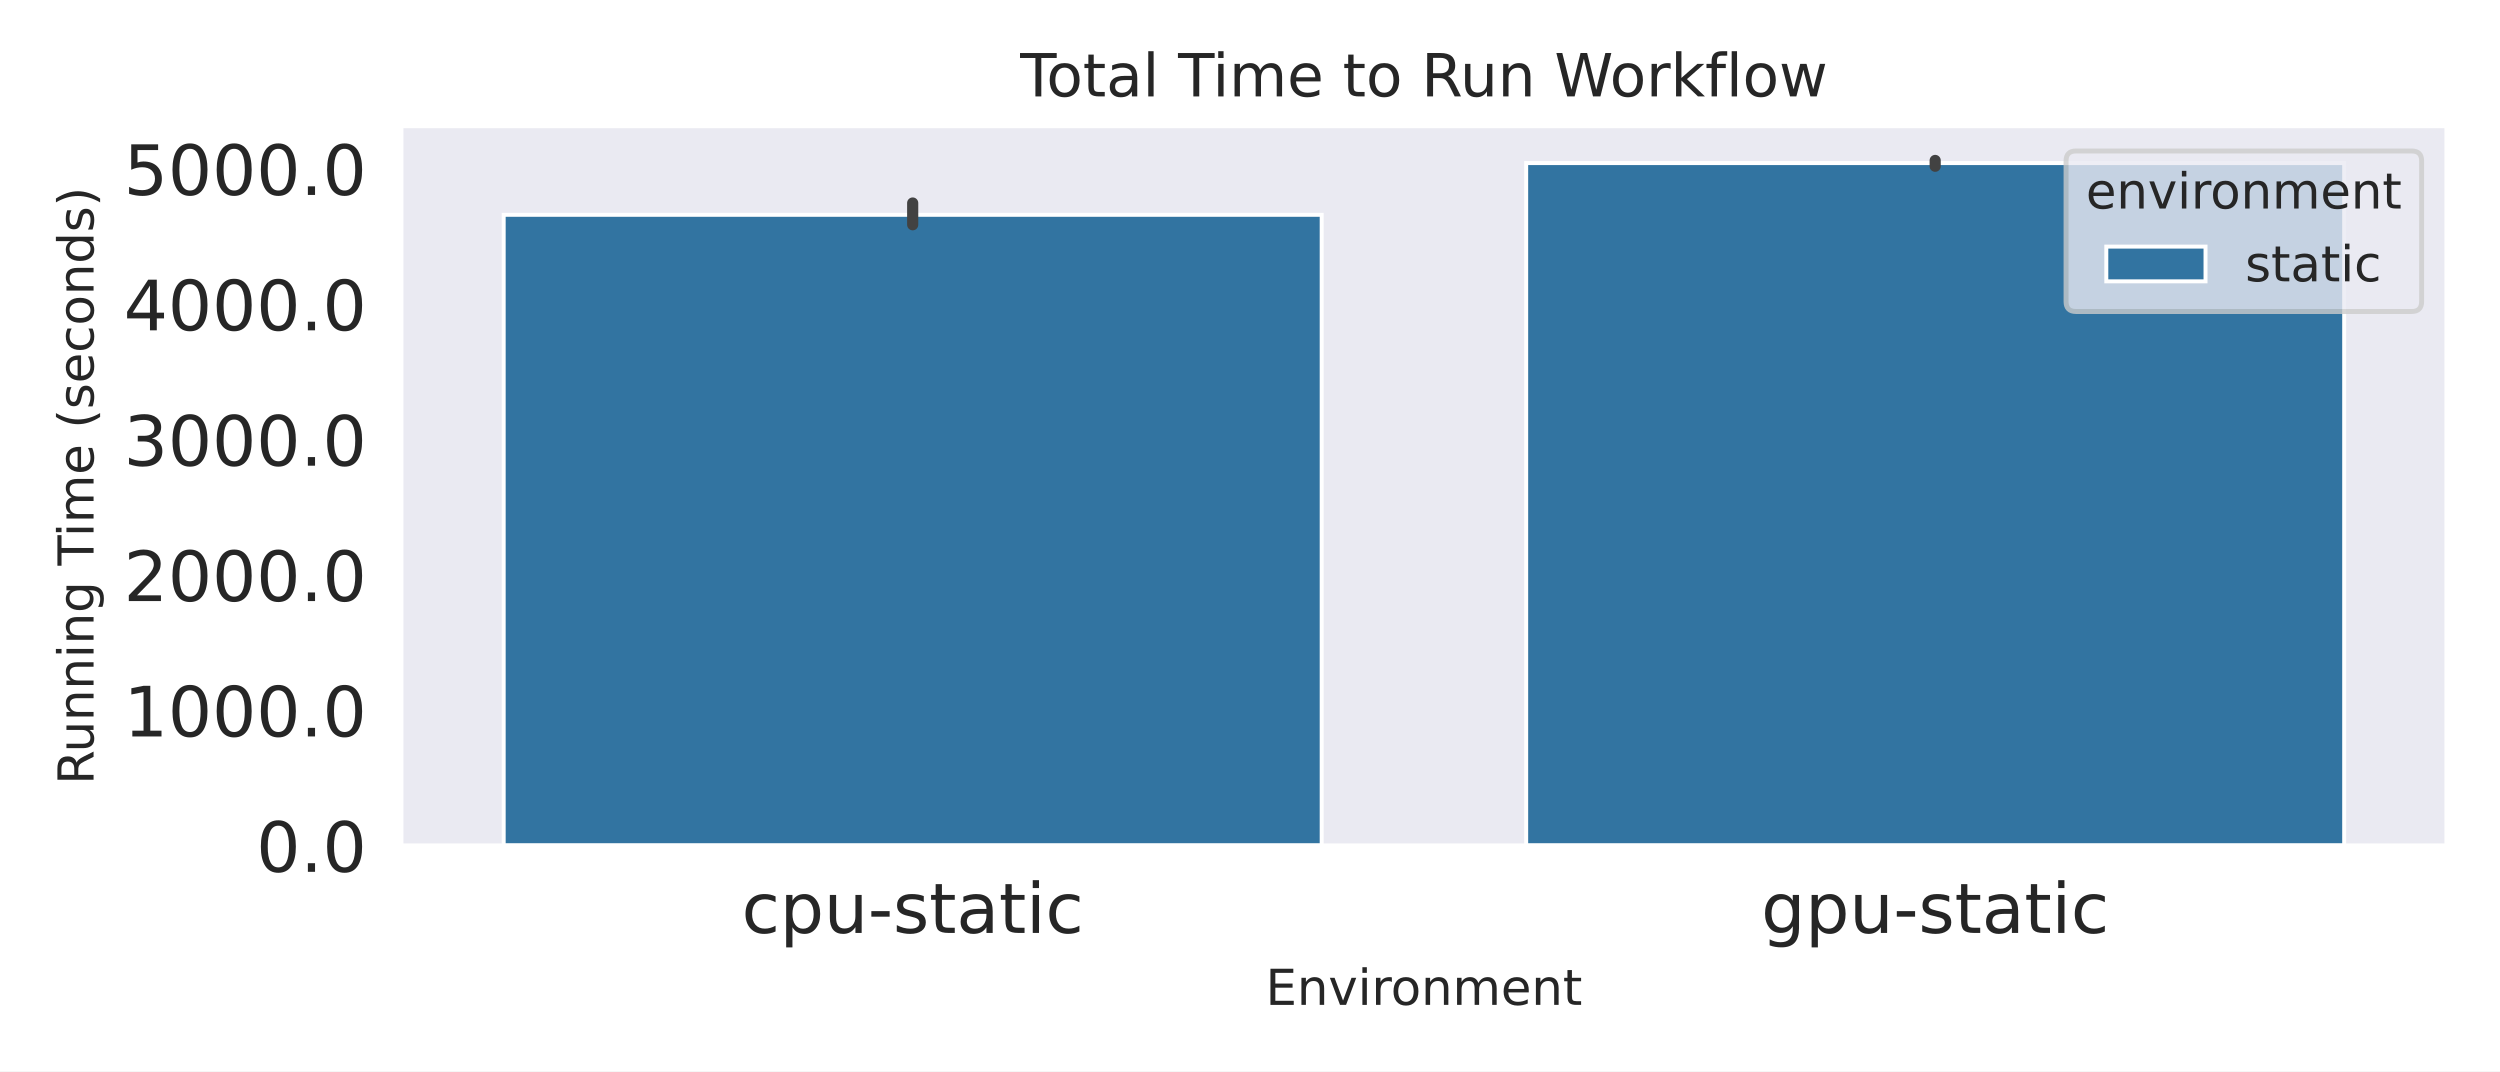
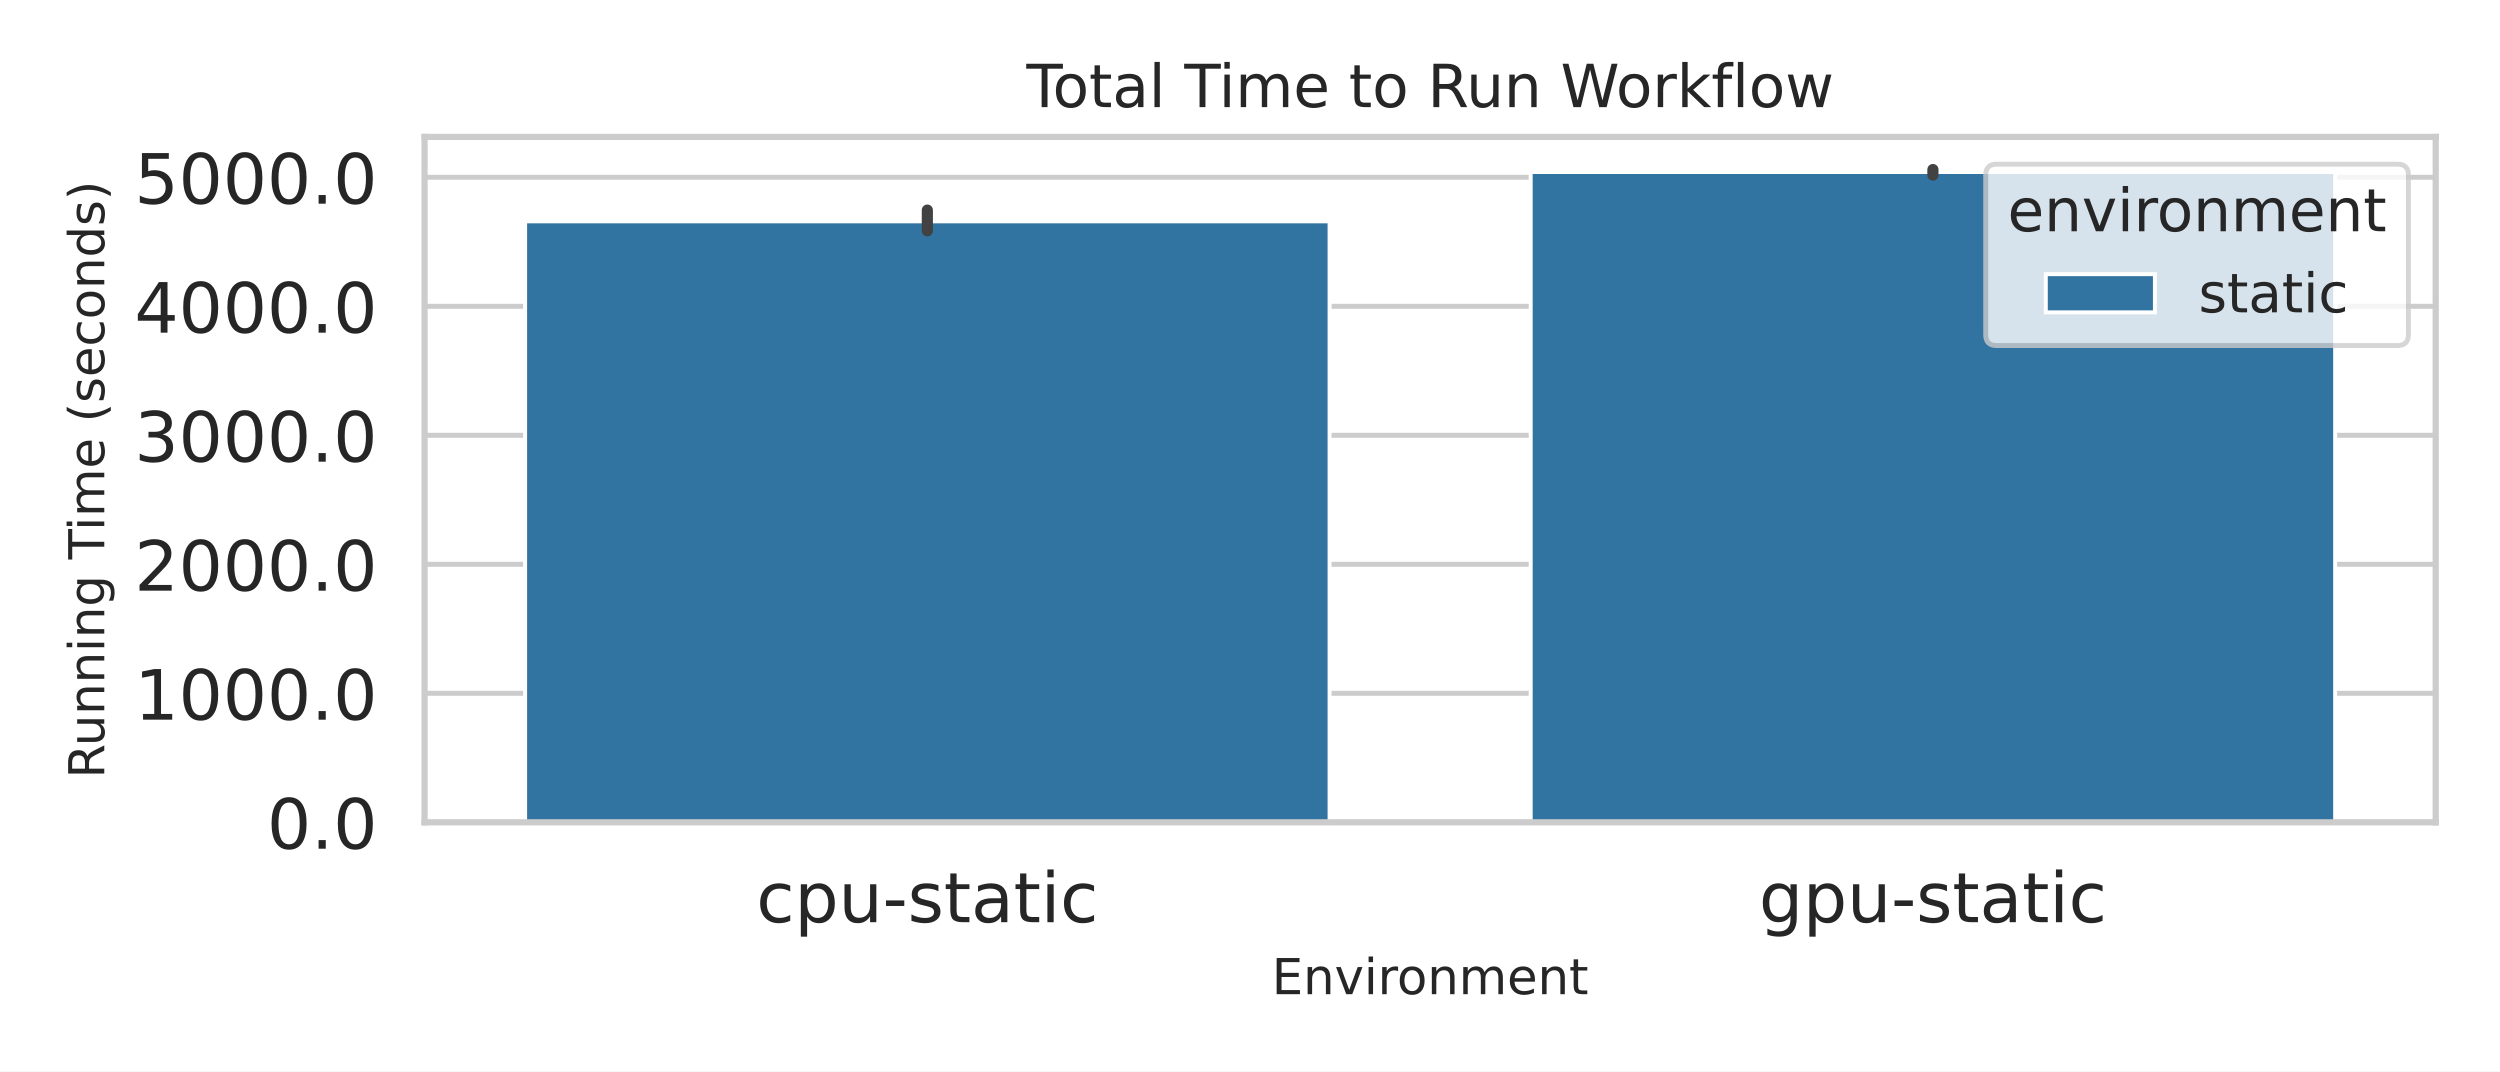
<svg xmlns="http://www.w3.org/2000/svg" xmlns:xlink="http://www.w3.org/1999/xlink" width="504pt" height="216pt" viewBox="0 0 504 216" version="1.1">
  <defs>
    <style type="text/css">*{stroke-linejoin: round; stroke-linecap: butt}</style>
  </defs>
  <g id="figure_1">
    <g id="patch_1">
      <path d="M 0 216  L 504 216  L 504 0  L 0 0  z " style="fill: #ffffff" />
    </g>
    <g id="axes_1">
      <g id="patch_2">
-         <path d="M 80.93 170.44  L 493.2 170.44  L 493.2 25.44  L 80.93 25.44  z " style="fill: #eaeaf2" />
+         <path d="M 85.59 165.78  L 491.04 165.78  L 491.04 27.6  L 85.59 27.6  z " style="fill: #ffffff" />
      </g>
      <g id="matplotlib.axis_1">
        <g id="xtick_1">
          <g id="text_1">
-             <g style="fill: #262626" transform="translate(149.5247 188.0778) scale(0.14 -0.14)">
+             <g style="fill: #262626" transform="translate(152.4797 185.9178) scale(0.14 -0.14)">
              <defs>
                <path id="DejaVuSans-63" d="M 3122 3366  L 3122 2828  Q 2878 2963 2633 3030  Q 2388 3097 2138 3097  Q 1578 3097 1268 2742  Q 959 2388 959 1747  Q 959 1106 1268 751  Q 1578 397 2138 397  Q 2388 397 2633 464  Q 2878 531 3122 666  L 3122 134  Q 2881 22 2623 -34  Q 2366 -91 2075 -91  Q 1284 -91 818 406  Q 353 903 353 1747  Q 353 2603 823 3093  Q 1294 3584 2113 3584  Q 2378 3584 2631 3529  Q 2884 3475 3122 3366  z " transform="scale(0.015625)" />
                <path id="DejaVuSans-70" d="M 1159 525  L 1159 -1331  L 581 -1331  L 581 3500  L 1159 3500  L 1159 2969  Q 1341 3281 1617 3432  Q 1894 3584 2278 3584  Q 2916 3584 3314 3078  Q 3713 2572 3713 1747  Q 3713 922 3314 415  Q 2916 -91 2278 -91  Q 1894 -91 1617 61  Q 1341 213 1159 525  z M 3116 1747  Q 3116 2381 2855 2742  Q 2594 3103 2138 3103  Q 1681 3103 1420 2742  Q 1159 2381 1159 1747  Q 1159 1113 1420 752  Q 1681 391 2138 391  Q 2594 391 2855 752  Q 3116 1113 3116 1747  z " transform="scale(0.015625)" />
                <path id="DejaVuSans-75" d="M 544 1381  L 544 3500  L 1119 3500  L 1119 1403  Q 1119 906 1312 657  Q 1506 409 1894 409  Q 2359 409 2629 706  Q 2900 1003 2900 1516  L 2900 3500  L 3475 3500  L 3475 0  L 2900 0  L 2900 538  Q 2691 219 2414 64  Q 2138 -91 1772 -91  Q 1169 -91 856 284  Q 544 659 544 1381  z M 1991 3584  L 1991 3584  z " transform="scale(0.015625)" />
                <path id="DejaVuSans-2d" d="M 313 2009  L 1997 2009  L 1997 1497  L 313 1497  L 313 2009  z " transform="scale(0.015625)" />
                <path id="DejaVuSans-73" d="M 2834 3397  L 2834 2853  Q 2591 2978 2328 3040  Q 2066 3103 1784 3103  Q 1356 3103 1142 2972  Q 928 2841 928 2578  Q 928 2378 1081 2264  Q 1234 2150 1697 2047  L 1894 2003  Q 2506 1872 2764 1633  Q 3022 1394 3022 966  Q 3022 478 2636 193  Q 2250 -91 1575 -91  Q 1294 -91 989 -36  Q 684 19 347 128  L 347 722  Q 666 556 975 473  Q 1284 391 1588 391  Q 1994 391 2212 530  Q 2431 669 2431 922  Q 2431 1156 2273 1281  Q 2116 1406 1581 1522  L 1381 1569  Q 847 1681 609 1914  Q 372 2147 372 2553  Q 372 3047 722 3315  Q 1072 3584 1716 3584  Q 2034 3584 2315 3537  Q 2597 3491 2834 3397  z " transform="scale(0.015625)" />
                <path id="DejaVuSans-74" d="M 1172 4494  L 1172 3500  L 2356 3500  L 2356 3053  L 1172 3053  L 1172 1153  Q 1172 725 1289 603  Q 1406 481 1766 481  L 2356 481  L 2356 0  L 1766 0  Q 1100 0 847 248  Q 594 497 594 1153  L 594 3053  L 172 3053  L 172 3500  L 594 3500  L 594 4494  L 1172 4494  z " transform="scale(0.015625)" />
                <path id="DejaVuSans-61" d="M 2194 1759  Q 1497 1759 1228 1600  Q 959 1441 959 1056  Q 959 750 1161 570  Q 1363 391 1709 391  Q 2188 391 2477 730  Q 2766 1069 2766 1631  L 2766 1759  L 2194 1759  z M 3341 1997  L 3341 0  L 2766 0  L 2766 531  Q 2569 213 2275 61  Q 1981 -91 1556 -91  Q 1019 -91 701 211  Q 384 513 384 1019  Q 384 1609 779 1909  Q 1175 2209 1959 2209  L 2766 2209  L 2766 2266  Q 2766 2663 2505 2880  Q 2244 3097 1772 3097  Q 1472 3097 1187 3025  Q 903 2953 641 2809  L 641 3341  Q 956 3463 1253 3523  Q 1550 3584 1831 3584  Q 2591 3584 2966 3190  Q 3341 2797 3341 1997  z " transform="scale(0.015625)" />
                <path id="DejaVuSans-69" d="M 603 3500  L 1178 3500  L 1178 0  L 603 0  L 603 3500  z M 603 4863  L 1178 4863  L 1178 4134  L 603 4134  L 603 4863  z " transform="scale(0.015625)" />
              </defs>
              <use xlink:href="#DejaVuSans-63" />
              <use xlink:href="#DejaVuSans-70" x="54.98" />
              <use xlink:href="#DejaVuSans-75" x="118.457" />
              <use xlink:href="#DejaVuSans-2d" x="181.836" />
              <use xlink:href="#DejaVuSans-73" x="217.92" />
              <use xlink:href="#DejaVuSans-74" x="270.02" />
              <use xlink:href="#DejaVuSans-61" x="309.229" />
              <use xlink:href="#DejaVuSans-74" x="370.508" />
              <use xlink:href="#DejaVuSans-69" x="409.717" />
              <use xlink:href="#DejaVuSans-63" x="437.5" />
            </g>
          </g>
        </g>
        <g id="xtick_2">
          <g id="text_2">
-             <g style="fill: #262626" transform="translate(355.0647 188.0778) scale(0.14 -0.14)">
+             <g style="fill: #262626" transform="translate(354.6097 185.9178) scale(0.14 -0.14)">
              <defs>
                <path id="DejaVuSans-67" d="M 2906 1791  Q 2906 2416 2648 2759  Q 2391 3103 1925 3103  Q 1463 3103 1205 2759  Q 947 2416 947 1791  Q 947 1169 1205 825  Q 1463 481 1925 481  Q 2391 481 2648 825  Q 2906 1169 2906 1791  z M 3481 434  Q 3481 -459 3084 -895  Q 2688 -1331 1869 -1331  Q 1566 -1331 1297 -1286  Q 1028 -1241 775 -1147  L 775 -588  Q 1028 -725 1275 -790  Q 1522 -856 1778 -856  Q 2344 -856 2625 -561  Q 2906 -266 2906 331  L 2906 616  Q 2728 306 2450 153  Q 2172 0 1784 0  Q 1141 0 747 490  Q 353 981 353 1791  Q 353 2603 747 3093  Q 1141 3584 1784 3584  Q 2172 3584 2450 3431  Q 2728 3278 2906 2969  L 2906 3500  L 3481 3500  L 3481 434  z " transform="scale(0.015625)" />
              </defs>
              <use xlink:href="#DejaVuSans-67" />
              <use xlink:href="#DejaVuSans-70" x="63.477" />
              <use xlink:href="#DejaVuSans-75" x="126.953" />
              <use xlink:href="#DejaVuSans-2d" x="190.332" />
              <use xlink:href="#DejaVuSans-73" x="226.416" />
              <use xlink:href="#DejaVuSans-74" x="278.516" />
              <use xlink:href="#DejaVuSans-61" x="317.725" />
              <use xlink:href="#DejaVuSans-74" x="379.004" />
              <use xlink:href="#DejaVuSans-69" x="418.213" />
              <use xlink:href="#DejaVuSans-63" x="445.996" />
            </g>
          </g>
        </g>
        <g id="text_3">
-           <g style="fill: #262626" transform="translate(255.1416 202.5878) scale(0.1 -0.1)">
+           <g style="fill: #262626" transform="translate(256.3916 200.4278) scale(0.1 -0.1)">
            <defs>
              <path id="DejaVuSans-45" d="M 628 4666  L 3578 4666  L 3578 4134  L 1259 4134  L 1259 2753  L 3481 2753  L 3481 2222  L 1259 2222  L 1259 531  L 3634 531  L 3634 0  L 628 0  L 628 4666  z " transform="scale(0.015625)" />
              <path id="DejaVuSans-6e" d="M 3513 2113  L 3513 0  L 2938 0  L 2938 2094  Q 2938 2591 2744 2837  Q 2550 3084 2163 3084  Q 1697 3084 1428 2787  Q 1159 2491 1159 1978  L 1159 0  L 581 0  L 581 3500  L 1159 3500  L 1159 2956  Q 1366 3272 1645 3428  Q 1925 3584 2291 3584  Q 2894 3584 3203 3211  Q 3513 2838 3513 2113  z " transform="scale(0.015625)" />
              <path id="DejaVuSans-76" d="M 191 3500  L 800 3500  L 1894 563  L 2988 3500  L 3597 3500  L 2284 0  L 1503 0  L 191 3500  z " transform="scale(0.015625)" />
              <path id="DejaVuSans-72" d="M 2631 2963  Q 2534 3019 2420 3045  Q 2306 3072 2169 3072  Q 1681 3072 1420 2755  Q 1159 2438 1159 1844  L 1159 0  L 581 0  L 581 3500  L 1159 3500  L 1159 2956  Q 1341 3275 1631 3429  Q 1922 3584 2338 3584  Q 2397 3584 2469 3576  Q 2541 3569 2628 3553  L 2631 2963  z " transform="scale(0.015625)" />
              <path id="DejaVuSans-6f" d="M 1959 3097  Q 1497 3097 1228 2736  Q 959 2375 959 1747  Q 959 1119 1226 758  Q 1494 397 1959 397  Q 2419 397 2687 759  Q 2956 1122 2956 1747  Q 2956 2369 2687 2733  Q 2419 3097 1959 3097  z M 1959 3584  Q 2709 3584 3137 3096  Q 3566 2609 3566 1747  Q 3566 888 3137 398  Q 2709 -91 1959 -91  Q 1206 -91 779 398  Q 353 888 353 1747  Q 353 2609 779 3096  Q 1206 3584 1959 3584  z " transform="scale(0.015625)" />
              <path id="DejaVuSans-6d" d="M 3328 2828  Q 3544 3216 3844 3400  Q 4144 3584 4550 3584  Q 5097 3584 5394 3201  Q 5691 2819 5691 2113  L 5691 0  L 5113 0  L 5113 2094  Q 5113 2597 4934 2840  Q 4756 3084 4391 3084  Q 3944 3084 3684 2787  Q 3425 2491 3425 1978  L 3425 0  L 2847 0  L 2847 2094  Q 2847 2600 2669 2842  Q 2491 3084 2119 3084  Q 1678 3084 1418 2786  Q 1159 2488 1159 1978  L 1159 0  L 581 0  L 581 3500  L 1159 3500  L 1159 2956  Q 1356 3278 1631 3431  Q 1906 3584 2284 3584  Q 2666 3584 2933 3390  Q 3200 3197 3328 2828  z " transform="scale(0.015625)" />
              <path id="DejaVuSans-65" d="M 3597 1894  L 3597 1613  L 953 1613  Q 991 1019 1311 708  Q 1631 397 2203 397  Q 2534 397 2845 478  Q 3156 559 3463 722  L 3463 178  Q 3153 47 2828 -22  Q 2503 -91 2169 -91  Q 1331 -91 842 396  Q 353 884 353 1716  Q 353 2575 817 3079  Q 1281 3584 2069 3584  Q 2775 3584 3186 3129  Q 3597 2675 3597 1894  z M 3022 2063  Q 3016 2534 2758 2815  Q 2500 3097 2075 3097  Q 1594 3097 1305 2825  Q 1016 2553 972 2059  L 3022 2063  z " transform="scale(0.015625)" />
            </defs>
            <use xlink:href="#DejaVuSans-45" />
            <use xlink:href="#DejaVuSans-6e" x="63.184" />
            <use xlink:href="#DejaVuSans-76" x="126.562" />
            <use xlink:href="#DejaVuSans-69" x="185.742" />
            <use xlink:href="#DejaVuSans-72" x="213.525" />
            <use xlink:href="#DejaVuSans-6f" x="252.389" />
            <use xlink:href="#DejaVuSans-6e" x="313.57" />
            <use xlink:href="#DejaVuSans-6d" x="376.949" />
            <use xlink:href="#DejaVuSans-65" x="474.361" />
            <use xlink:href="#DejaVuSans-6e" x="535.885" />
            <use xlink:href="#DejaVuSans-74" x="599.264" />
          </g>
        </g>
      </g>
      <g id="matplotlib.axis_2">
        <g id="ytick_1">
+           <g id="line2d_1">
+             <path d="M 85.59 165.78  L 491.04 165.78  " clip-path="url(#pd3ed381f10)" style="fill: none; stroke: #cccccc; stroke-linecap: round" />
+           </g>
          <g id="text_4">
-             <g style="fill: #262626" transform="translate(51.66562 175.7589) scale(0.14 -0.14)">
+             <g style="fill: #262626" transform="translate(53.82563 171.0989) scale(0.14 -0.14)">
              <defs>
                <path id="DejaVuSans-30" d="M 2034 4250  Q 1547 4250 1301 3770  Q 1056 3291 1056 2328  Q 1056 1369 1301 889  Q 1547 409 2034 409  Q 2525 409 2770 889  Q 3016 1369 3016 2328  Q 3016 3291 2770 3770  Q 2525 4250 2034 4250  z M 2034 4750  Q 2819 4750 3233 4129  Q 3647 3509 3647 2328  Q 3647 1150 3233 529  Q 2819 -91 2034 -91  Q 1250 -91 836 529  Q 422 1150 422 2328  Q 422 3509 836 4129  Q 1250 4750 2034 4750  z " transform="scale(0.015625)" />
                <path id="DejaVuSans-2e" d="M 684 794  L 1344 794  L 1344 0  L 684 0  L 684 794  z " transform="scale(0.015625)" />
              </defs>
              <use xlink:href="#DejaVuSans-30" />
              <use xlink:href="#DejaVuSans-2e" x="63.623" />
              <use xlink:href="#DejaVuSans-30" x="95.41" />
            </g>
          </g>
        </g>
        <g id="ytick_2">
+           <g id="line2d_2">
+             <path d="M 85.59 139.772  L 491.04 139.772  " clip-path="url(#pd3ed381f10)" style="fill: none; stroke: #cccccc; stroke-linecap: round" />
+           </g>
          <g id="text_5">
-             <g style="fill: #262626" transform="translate(24.94312 148.4672) scale(0.14 -0.14)">
+             <g style="fill: #262626" transform="translate(27.10312 145.0909) scale(0.14 -0.14)">
              <defs>
                <path id="DejaVuSans-31" d="M 794 531  L 1825 531  L 1825 4091  L 703 3866  L 703 4441  L 1819 4666  L 2450 4666  L 2450 531  L 3481 531  L 3481 0  L 794 0  L 794 531  z " transform="scale(0.015625)" />
              </defs>
              <use xlink:href="#DejaVuSans-31" />
              <use xlink:href="#DejaVuSans-30" x="63.623" />
              <use xlink:href="#DejaVuSans-30" x="127.246" />
              <use xlink:href="#DejaVuSans-30" x="190.869" />
              <use xlink:href="#DejaVuSans-2e" x="254.492" />
              <use xlink:href="#DejaVuSans-30" x="286.279" />
            </g>
          </g>
        </g>
        <g id="ytick_3">
+           <g id="line2d_3">
+             <path d="M 85.59 113.764  L 491.04 113.764  " clip-path="url(#pd3ed381f10)" style="fill: none; stroke: #cccccc; stroke-linecap: round" />
+           </g>
          <g id="text_6">
-             <g style="fill: #262626" transform="translate(24.94312 121.1755) scale(0.14 -0.14)">
+             <g style="fill: #262626" transform="translate(27.10312 119.0828) scale(0.14 -0.14)">
              <defs>
                <path id="DejaVuSans-32" d="M 1228 531  L 3431 531  L 3431 0  L 469 0  L 469 531  Q 828 903 1448 1529  Q 2069 2156 2228 2338  Q 2531 2678 2651 2914  Q 2772 3150 2772 3378  Q 2772 3750 2511 3984  Q 2250 4219 1831 4219  Q 1534 4219 1204 4116  Q 875 4013 500 3803  L 500 4441  Q 881 4594 1212 4672  Q 1544 4750 1819 4750  Q 2544 4750 2975 4387  Q 3406 4025 3406 3419  Q 3406 3131 3298 2873  Q 3191 2616 2906 2266  Q 2828 2175 2409 1742  Q 1991 1309 1228 531  z " transform="scale(0.015625)" />
              </defs>
              <use xlink:href="#DejaVuSans-32" />
              <use xlink:href="#DejaVuSans-30" x="63.623" />
              <use xlink:href="#DejaVuSans-30" x="127.246" />
              <use xlink:href="#DejaVuSans-30" x="190.869" />
              <use xlink:href="#DejaVuSans-2e" x="254.492" />
              <use xlink:href="#DejaVuSans-30" x="286.279" />
            </g>
          </g>
        </g>
        <g id="ytick_4">
+           <g id="line2d_4">
+             <path d="M 85.59 87.756  L 491.04 87.756  " clip-path="url(#pd3ed381f10)" style="fill: none; stroke: #cccccc; stroke-linecap: round" />
+           </g>
          <g id="text_7">
-             <g style="fill: #262626" transform="translate(24.94312 93.88382) scale(0.14 -0.14)">
+             <g style="fill: #262626" transform="translate(27.10312 93.07477) scale(0.14 -0.14)">
              <defs>
                <path id="DejaVuSans-33" d="M 2597 2516  Q 3050 2419 3304 2112  Q 3559 1806 3559 1356  Q 3559 666 3084 287  Q 2609 -91 1734 -91  Q 1441 -91 1130 -33  Q 819 25 488 141  L 488 750  Q 750 597 1062 519  Q 1375 441 1716 441  Q 2309 441 2620 675  Q 2931 909 2931 1356  Q 2931 1769 2642 2001  Q 2353 2234 1838 2234  L 1294 2234  L 1294 2753  L 1863 2753  Q 2328 2753 2575 2939  Q 2822 3125 2822 3475  Q 2822 3834 2567 4026  Q 2313 4219 1838 4219  Q 1578 4219 1281 4162  Q 984 4106 628 3988  L 628 4550  Q 988 4650 1302 4700  Q 1616 4750 1894 4750  Q 2613 4750 3031 4423  Q 3450 4097 3450 3541  Q 3450 3153 3228 2886  Q 3006 2619 2597 2516  z " transform="scale(0.015625)" />
              </defs>
              <use xlink:href="#DejaVuSans-33" />
              <use xlink:href="#DejaVuSans-30" x="63.623" />
              <use xlink:href="#DejaVuSans-30" x="127.246" />
              <use xlink:href="#DejaVuSans-30" x="190.869" />
              <use xlink:href="#DejaVuSans-2e" x="254.492" />
              <use xlink:href="#DejaVuSans-30" x="286.279" />
            </g>
          </g>
        </g>
        <g id="ytick_5">
+           <g id="line2d_5">
+             <path d="M 85.59 61.748  L 491.04 61.748  " clip-path="url(#pd3ed381f10)" style="fill: none; stroke: #cccccc; stroke-linecap: round" />
+           </g>
          <g id="text_8">
-             <g style="fill: #262626" transform="translate(24.94312 66.59212) scale(0.14 -0.14)">
+             <g style="fill: #262626" transform="translate(27.10312 67.06673) scale(0.14 -0.14)">
              <defs>
                <path id="DejaVuSans-34" d="M 2419 4116  L 825 1625  L 2419 1625  L 2419 4116  z M 2253 4666  L 3047 4666  L 3047 1625  L 3713 1625  L 3713 1100  L 3047 1100  L 3047 0  L 2419 0  L 2419 1100  L 313 1100  L 313 1709  L 2253 4666  z " transform="scale(0.015625)" />
              </defs>
              <use xlink:href="#DejaVuSans-34" />
              <use xlink:href="#DejaVuSans-30" x="63.623" />
              <use xlink:href="#DejaVuSans-30" x="127.246" />
              <use xlink:href="#DejaVuSans-30" x="190.869" />
              <use xlink:href="#DejaVuSans-2e" x="254.492" />
              <use xlink:href="#DejaVuSans-30" x="286.279" />
            </g>
          </g>
        </g>
        <g id="ytick_6">
+           <g id="line2d_6">
+             <path d="M 85.59 35.74  L 491.04 35.74  " clip-path="url(#pd3ed381f10)" style="fill: none; stroke: #cccccc; stroke-linecap: round" />
+           </g>
          <g id="text_9">
-             <g style="fill: #262626" transform="translate(24.94312 39.30043) scale(0.14 -0.14)">
+             <g style="fill: #262626" transform="translate(27.10312 41.05868) scale(0.14 -0.14)">
              <defs>
                <path id="DejaVuSans-35" d="M 691 4666  L 3169 4666  L 3169 4134  L 1269 4134  L 1269 2991  Q 1406 3038 1543 3061  Q 1681 3084 1819 3084  Q 2600 3084 3056 2656  Q 3513 2228 3513 1497  Q 3513 744 3044 326  Q 2575 -91 1722 -91  Q 1428 -91 1123 -41  Q 819 9 494 109  L 494 744  Q 775 591 1075 516  Q 1375 441 1709 441  Q 2250 441 2565 725  Q 2881 1009 2881 1497  Q 2881 1984 2565 2268  Q 2250 2553 1709 2553  Q 1456 2553 1204 2497  Q 953 2441 691 2322  L 691 4666  z " transform="scale(0.015625)" />
              </defs>
              <use xlink:href="#DejaVuSans-35" />
              <use xlink:href="#DejaVuSans-30" x="63.623" />
              <use xlink:href="#DejaVuSans-30" x="127.246" />
              <use xlink:href="#DejaVuSans-30" x="190.869" />
              <use xlink:href="#DejaVuSans-2e" x="254.492" />
              <use xlink:href="#DejaVuSans-30" x="286.279" />
            </g>
          </g>
        </g>
        <g id="text_10">
-           <g style="fill: #262626" transform="translate(18.86344 158.1783) rotate(-90) scale(0.1 -0.1)">
+           <g style="fill: #262626" transform="translate(21.02344 156.9283) rotate(-90) scale(0.1 -0.1)">
            <defs>
              <path id="DejaVuSans-52" d="M 2841 2188  Q 3044 2119 3236 1894  Q 3428 1669 3622 1275  L 4263 0  L 3584 0  L 2988 1197  Q 2756 1666 2539 1819  Q 2322 1972 1947 1972  L 1259 1972  L 1259 0  L 628 0  L 628 4666  L 2053 4666  Q 2853 4666 3247 4331  Q 3641 3997 3641 3322  Q 3641 2881 3436 2590  Q 3231 2300 2841 2188  z M 1259 4147  L 1259 2491  L 2053 2491  Q 2509 2491 2742 2702  Q 2975 2913 2975 3322  Q 2975 3731 2742 3939  Q 2509 4147 2053 4147  L 1259 4147  z " transform="scale(0.015625)" />
              <path id="DejaVuSans-20" transform="scale(0.015625)" />
              <path id="DejaVuSans-54" d="M -19 4666  L 3928 4666  L 3928 4134  L 2272 4134  L 2272 0  L 1638 0  L 1638 4134  L -19 4134  L -19 4666  z " transform="scale(0.015625)" />
              <path id="DejaVuSans-28" d="M 1984 4856  Q 1566 4138 1362 3434  Q 1159 2731 1159 2009  Q 1159 1288 1364 580  Q 1569 -128 1984 -844  L 1484 -844  Q 1016 -109 783 600  Q 550 1309 550 2009  Q 550 2706 781 3412  Q 1013 4119 1484 4856  L 1984 4856  z " transform="scale(0.015625)" />
              <path id="DejaVuSans-64" d="M 2906 2969  L 2906 4863  L 3481 4863  L 3481 0  L 2906 0  L 2906 525  Q 2725 213 2448 61  Q 2172 -91 1784 -91  Q 1150 -91 751 415  Q 353 922 353 1747  Q 353 2572 751 3078  Q 1150 3584 1784 3584  Q 2172 3584 2448 3432  Q 2725 3281 2906 2969  z M 947 1747  Q 947 1113 1208 752  Q 1469 391 1925 391  Q 2381 391 2643 752  Q 2906 1113 2906 1747  Q 2906 2381 2643 2742  Q 2381 3103 1925 3103  Q 1469 3103 1208 2742  Q 947 2381 947 1747  z " transform="scale(0.015625)" />
              <path id="DejaVuSans-29" d="M 513 4856  L 1013 4856  Q 1481 4119 1714 3412  Q 1947 2706 1947 2009  Q 1947 1309 1714 600  Q 1481 -109 1013 -844  L 513 -844  Q 928 -128 1133 580  Q 1338 1288 1338 2009  Q 1338 2731 1133 3434  Q 928 4138 513 4856  z " transform="scale(0.015625)" />
            </defs>
            <use xlink:href="#DejaVuSans-52" />
            <use xlink:href="#DejaVuSans-75" x="64.982" />
            <use xlink:href="#DejaVuSans-6e" x="128.361" />
            <use xlink:href="#DejaVuSans-6e" x="191.74" />
            <use xlink:href="#DejaVuSans-69" x="255.119" />
            <use xlink:href="#DejaVuSans-6e" x="282.902" />
            <use xlink:href="#DejaVuSans-67" x="346.281" />
            <use xlink:href="#DejaVuSans-20" x="409.758" />
            <use xlink:href="#DejaVuSans-54" x="441.545" />
            <use xlink:href="#DejaVuSans-69" x="499.504" />
            <use xlink:href="#DejaVuSans-6d" x="527.287" />
            <use xlink:href="#DejaVuSans-65" x="624.699" />
            <use xlink:href="#DejaVuSans-20" x="686.223" />
            <use xlink:href="#DejaVuSans-28" x="718.01" />
            <use xlink:href="#DejaVuSans-73" x="757.023" />
            <use xlink:href="#DejaVuSans-65" x="809.123" />
            <use xlink:href="#DejaVuSans-63" x="870.646" />
            <use xlink:href="#DejaVuSans-6f" x="925.627" />
            <use xlink:href="#DejaVuSans-6e" x="986.809" />
            <use xlink:href="#DejaVuSans-64" x="1050.188" />
            <use xlink:href="#DejaVuSans-73" x="1113.664" />
            <use xlink:href="#DejaVuSans-29" x="1165.764" />
          </g>
        </g>
      </g>
      <g id="patch_3">
-         <path d="M 101.543 170.44  L 266.452 170.44  L 266.452 43.311  L 101.543 43.311  z " clip-path="url(#pcdd835cfb2)" style="fill: #3274a1; stroke: #ffffff; stroke-width: 0.8; stroke-linejoin: miter" />
+         <path d="M 105.862 165.78  L 268.043 165.78  L 268.043 44.63  L 105.862 44.63  z " clip-path="url(#pd3ed381f10)" style="fill: #3274a1; stroke: #ffffff; stroke-width: 0.8; stroke-linejoin: miter" />
      </g>
      <g id="patch_4">
-         <path d="M 307.678 170.44  L 472.587 170.44  L 472.587 32.874  L 307.678 32.874  z " clip-path="url(#pcdd835cfb2)" style="fill: #3274a1; stroke: #ffffff; stroke-width: 0.8; stroke-linejoin: miter" />
+         <path d="M 308.587 165.78  L 470.767 165.78  L 470.767 34.684  L 308.587 34.684  z " clip-path="url(#pd3ed381f10)" style="fill: #3274a1; stroke: #ffffff; stroke-width: 0.8; stroke-linejoin: miter" />
      </g>
      <g id="patch_5">
-         <path d="M 183.998 170.44  L 183.998 170.44  L 183.998 170.44  L 183.998 170.44  z " clip-path="url(#pcdd835cfb2)" style="fill: #3274a1; stroke: #ffffff; stroke-width: 0.8; stroke-linejoin: miter" />
-       </g>
-       <g id="line2d_1">
-         <path d="M 183.998 45.311  L 183.998 40.927  " clip-path="url(#pcdd835cfb2)" style="fill: none; stroke: #424242; stroke-width: 2.25; stroke-linecap: round" />
-       </g>
-       <g id="line2d_2">
-         <path d="M 390.132 33.517  L 390.132 32.345  " clip-path="url(#pcdd835cfb2)" style="fill: none; stroke: #424242; stroke-width: 2.25; stroke-linecap: round" />
+         <path d="M 186.952 165.78  L 186.952 165.78  L 186.952 165.78  L 186.952 165.78  z " clip-path="url(#pd3ed381f10)" style="fill: #3274a1; stroke: #ffffff; stroke-width: 0.8; stroke-linejoin: miter" />
+       </g>
+       <g id="line2d_7">
+         <path d="M 186.952 46.537  L 186.952 42.358  " clip-path="url(#pd3ed381f10)" style="fill: none; stroke: #424242; stroke-width: 2.25; stroke-linecap: round" />
+       </g>
+       <g id="line2d_8">
+         <path d="M 389.678 35.298  L 389.678 34.18  " clip-path="url(#pd3ed381f10)" style="fill: none; stroke: #424242; stroke-width: 2.25; stroke-linecap: round" />
      </g>
      <g id="patch_6">
-         <path d="M 80.93 170.44  L 80.93 25.44  " style="fill: none; stroke: #ffffff; stroke-width: 0.8; stroke-linejoin: miter; stroke-linecap: square" />
+         <path d="M 85.59 165.78  L 85.59 27.6  " style="fill: none; stroke: #cccccc; stroke-width: 1.25; stroke-linejoin: miter; stroke-linecap: square" />
      </g>
      <g id="patch_7">
-         <path d="M 493.2 170.44  L 493.2 25.44  " style="fill: none; stroke: #ffffff; stroke-width: 0.8; stroke-linejoin: miter; stroke-linecap: square" />
+         <path d="M 491.04 165.78  L 491.04 27.6  " style="fill: none; stroke: #cccccc; stroke-width: 1.25; stroke-linejoin: miter; stroke-linecap: square" />
      </g>
      <g id="patch_8">
-         <path d="M 80.93 170.44  L 493.2 170.44  " style="fill: none; stroke: #ffffff; stroke-width: 0.8; stroke-linejoin: miter; stroke-linecap: square" />
+         <path d="M 85.59 165.78  L 491.04 165.78  " style="fill: none; stroke: #cccccc; stroke-width: 1.25; stroke-linejoin: miter; stroke-linecap: square" />
      </g>
      <g id="patch_9">
-         <path d="M 80.93 25.44  L 493.2 25.44  " style="fill: none; stroke: #ffffff; stroke-width: 0.8; stroke-linejoin: miter; stroke-linecap: square" />
+         <path d="M 85.59 27.6  L 491.04 27.6  " style="fill: none; stroke: #cccccc; stroke-width: 1.25; stroke-linejoin: miter; stroke-linecap: square" />
      </g>
      <g id="text_11">
-         <g style="fill: #262626" transform="translate(205.6684 19.44) scale(0.12 -0.12)">
+         <g style="fill: #262626" transform="translate(206.9184 21.6) scale(0.12 -0.12)">
          <defs>
            <path id="DejaVuSans-6c" d="M 603 4863  L 1178 4863  L 1178 0  L 603 0  L 603 4863  z " transform="scale(0.015625)" />
            <path id="DejaVuSans-57" d="M 213 4666  L 850 4666  L 1831 722  L 2809 4666  L 3519 4666  L 4500 722  L 5478 4666  L 6119 4666  L 4947 0  L 4153 0  L 3169 4050  L 2175 0  L 1381 0  L 213 4666  z " transform="scale(0.015625)" />
            <path id="DejaVuSans-6b" d="M 581 4863  L 1159 4863  L 1159 1991  L 2875 3500  L 3609 3500  L 1753 1863  L 3688 0  L 2938 0  L 1159 1709  L 1159 0  L 581 0  L 581 4863  z " transform="scale(0.015625)" />
            <path id="DejaVuSans-66" d="M 2375 4863  L 2375 4384  L 1825 4384  Q 1516 4384 1395 4259  Q 1275 4134 1275 3809  L 1275 3500  L 2222 3500  L 2222 3053  L 1275 3053  L 1275 0  L 697 0  L 697 3053  L 147 3053  L 147 3500  L 697 3500  L 697 3744  Q 697 4328 969 4595  Q 1241 4863 1831 4863  L 2375 4863  z " transform="scale(0.015625)" />
            <path id="DejaVuSans-77" d="M 269 3500  L 844 3500  L 1563 769  L 2278 3500  L 2956 3500  L 3675 769  L 4391 3500  L 4966 3500  L 4050 0  L 3372 0  L 2619 2869  L 1863 0  L 1184 0  L 269 3500  z " transform="scale(0.015625)" />
          </defs>
          <use xlink:href="#DejaVuSans-54" />
          <use xlink:href="#DejaVuSans-6f" x="44.084" />
          <use xlink:href="#DejaVuSans-74" x="105.266" />
          <use xlink:href="#DejaVuSans-61" x="144.475" />
          <use xlink:href="#DejaVuSans-6c" x="205.754" />
          <use xlink:href="#DejaVuSans-20" x="233.537" />
          <use xlink:href="#DejaVuSans-54" x="265.324" />
          <use xlink:href="#DejaVuSans-69" x="323.283" />
          <use xlink:href="#DejaVuSans-6d" x="351.066" />
          <use xlink:href="#DejaVuSans-65" x="448.479" />
          <use xlink:href="#DejaVuSans-20" x="510.002" />
          <use xlink:href="#DejaVuSans-74" x="541.789" />
          <use xlink:href="#DejaVuSans-6f" x="580.998" />
          <use xlink:href="#DejaVuSans-20" x="642.18" />
          <use xlink:href="#DejaVuSans-52" x="673.967" />
          <use xlink:href="#DejaVuSans-75" x="738.949" />
          <use xlink:href="#DejaVuSans-6e" x="802.328" />
          <use xlink:href="#DejaVuSans-20" x="865.707" />
          <use xlink:href="#DejaVuSans-57" x="897.494" />
          <use xlink:href="#DejaVuSans-6f" x="990.496" />
          <use xlink:href="#DejaVuSans-72" x="1051.678" />
          <use xlink:href="#DejaVuSans-6b" x="1092.791" />
          <use xlink:href="#DejaVuSans-66" x="1150.701" />
          <use xlink:href="#DejaVuSans-6c" x="1185.906" />
          <use xlink:href="#DejaVuSans-6f" x="1213.689" />
          <use xlink:href="#DejaVuSans-77" x="1274.871" />
        </g>
      </g>
      <g id="legend_1">
        <g id="patch_10">
-           <path d="M 418.519 62.796  L 486.2 62.796  Q 488.2 62.796 488.2 60.796  L 488.2 32.44  Q 488.2 30.44 486.2 30.44  L 418.519 30.44  Q 416.519 30.44 416.519 32.44  L 416.519 60.796  Q 416.519 62.796 418.519 62.796  z " style="fill: #eaeaf2; opacity: 0.8; stroke: #cccccc; stroke-linejoin: miter" />
+           <path d="M 402.522 69.66  L 483.34 69.66  Q 485.54 69.66 485.54 67.46  L 485.54 35.3  Q 485.54 33.1 483.34 33.1  L 402.522 33.1  Q 400.322 33.1 400.322 35.3  L 400.322 67.46  Q 400.322 69.66 402.522 69.66  z " style="fill: #ffffff; opacity: 0.8; stroke: #cccccc; stroke-linejoin: miter" />
        </g>
        <g id="text_12">
-           <g style="fill: #262626" transform="translate(420.5188 42.03844) scale(0.1 -0.1)">
+           <g style="fill: #262626" transform="translate(404.7225 46.61812) scale(0.12 -0.12)">
            <use xlink:href="#DejaVuSans-65" />
            <use xlink:href="#DejaVuSans-6e" x="61.523" />
            <use xlink:href="#DejaVuSans-76" x="124.902" />
            <use xlink:href="#DejaVuSans-69" x="184.082" />
            <use xlink:href="#DejaVuSans-72" x="211.865" />
            <use xlink:href="#DejaVuSans-6f" x="250.729" />
            <use xlink:href="#DejaVuSans-6e" x="311.91" />
            <use xlink:href="#DejaVuSans-6d" x="375.289" />
            <use xlink:href="#DejaVuSans-65" x="472.701" />
            <use xlink:href="#DejaVuSans-6e" x="534.225" />
            <use xlink:href="#DejaVuSans-74" x="597.604" />
          </g>
        </g>
        <g id="patch_11">
-           <path d="M 424.632 56.717  L 444.632 56.717  L 444.632 49.717  L 424.632 49.717  z " style="fill: #3274a1; stroke: #ffffff; stroke-width: 0.8; stroke-linejoin: miter" />
+           <path d="M 412.431 62.972  L 434.431 62.972  L 434.431 55.272  L 412.431 55.272  z " style="fill: #3274a1; stroke: #ffffff; stroke-width: 0.8; stroke-linejoin: miter" />
        </g>
        <g id="text_13">
-           <g style="fill: #262626" transform="translate(452.632 56.71656) scale(0.1 -0.1)">
+           <g style="fill: #262626" transform="translate(443.2312 62.97203) scale(0.11 -0.11)">
            <use xlink:href="#DejaVuSans-73" />
            <use xlink:href="#DejaVuSans-74" x="52.1" />
            <use xlink:href="#DejaVuSans-61" x="91.309" />
            <use xlink:href="#DejaVuSans-74" x="152.588" />
            <use xlink:href="#DejaVuSans-69" x="191.797" />
            <use xlink:href="#DejaVuSans-63" x="219.58" />
          </g>
        </g>
      </g>
    </g>
  </g>
  <defs>
-     <clipPath id="pcdd835cfb2">
-       <rect x="80.93" y="25.44" width="412.27" height="145" />
+     <clipPath id="pd3ed381f10">
+       <rect x="85.59" y="27.6" width="405.45" height="138.18" />
    </clipPath>
  </defs>
</svg>
